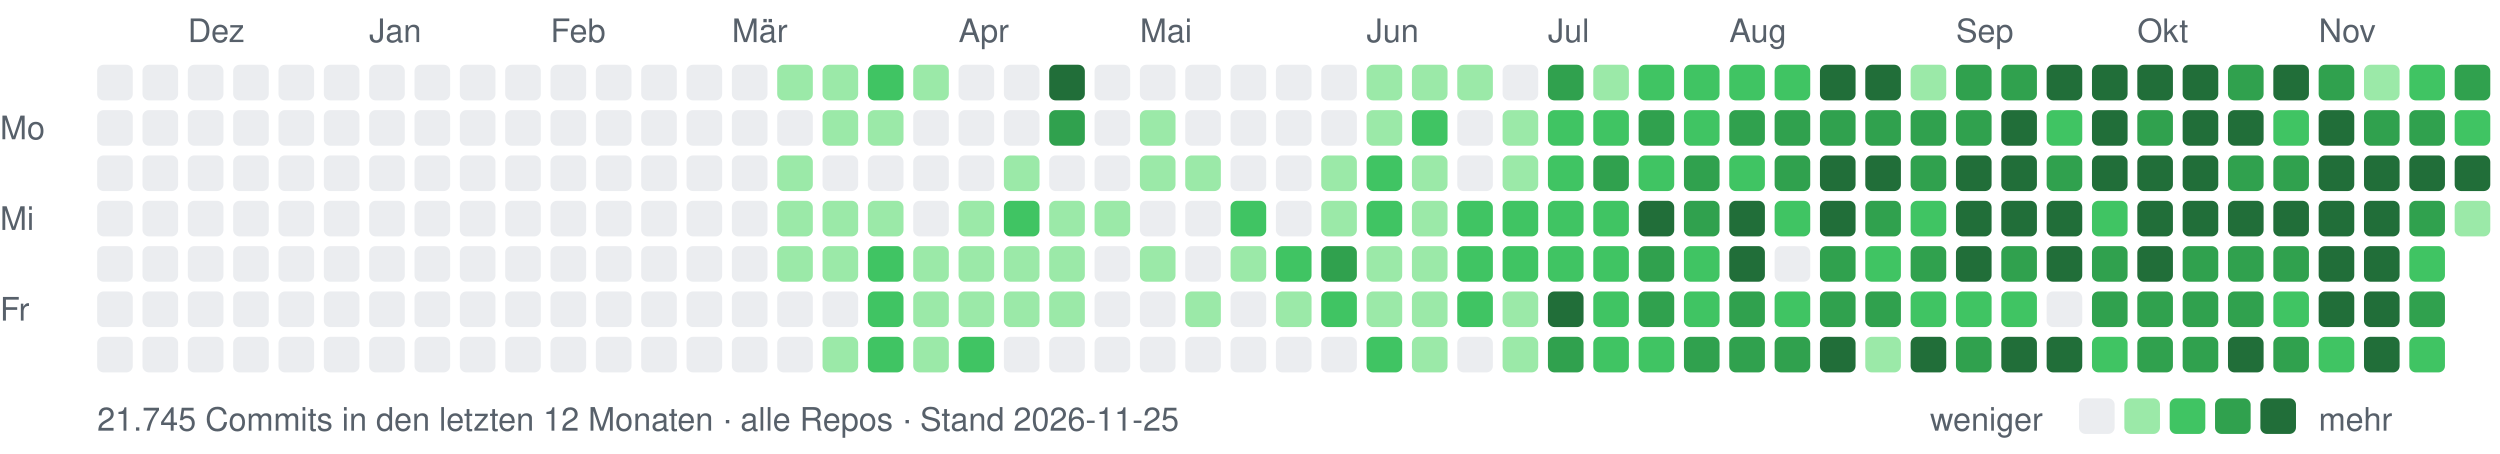
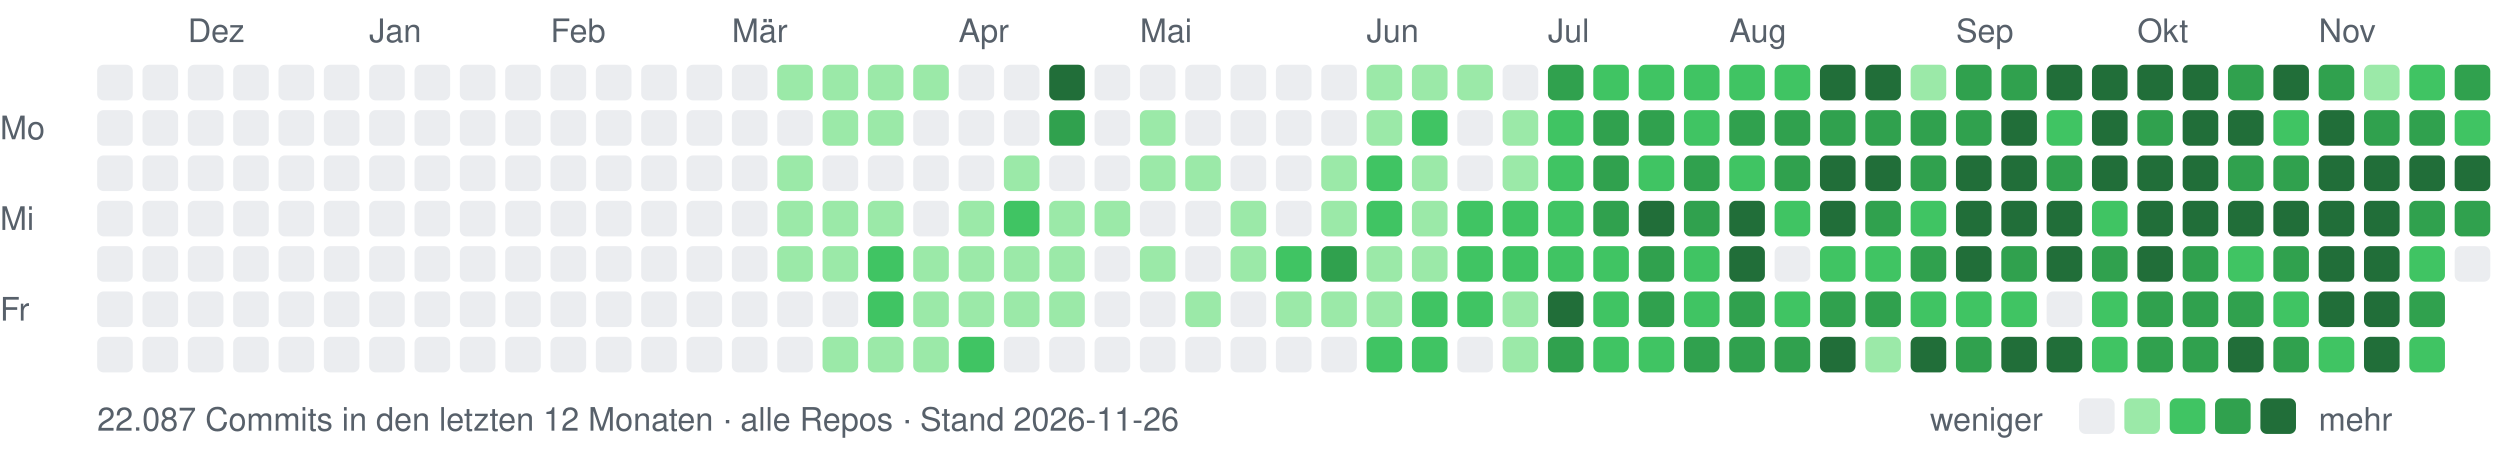
<svg xmlns="http://www.w3.org/2000/svg" viewBox="0 0 772 140" width="772" height="140">
  <g font-family="-apple-system,BlinkMacSystemFont,Segoe UI,Helvetica,Arial,sans-serif" font-size="10" fill="#57606a">
    <text x="58" y="13">Dez</text>
    <text x="114" y="13">Jan</text>
    <text x="170" y="13">Feb</text>
    <text x="226" y="13">Mär</text>
    <text x="296" y="13">Apr</text>
    <text x="352" y="13">Mai</text>
    <text x="422" y="13">Jun</text>
    <text x="478" y="13">Jul</text>
    <text x="534" y="13">Aug</text>
    <text x="604" y="13">Sep</text>
    <text x="660" y="13">Okt</text>
    <text x="716" y="13">Nov</text>
    <text x="0" y="43">Mo</text>
    <text x="0" y="71">Mi</text>
    <text x="0" y="99">Fr</text>
    <rect x="30" y="20" width="11" height="11" rx="2" fill="#ebedf0" />
    <rect x="30" y="34" width="11" height="11" rx="2" fill="#ebedf0" />
    <rect x="30" y="48" width="11" height="11" rx="2" fill="#ebedf0" />
    <rect x="30" y="62" width="11" height="11" rx="2" fill="#ebedf0" />
    <rect x="30" y="76" width="11" height="11" rx="2" fill="#ebedf0" />
    <rect x="30" y="90" width="11" height="11" rx="2" fill="#ebedf0" />
    <rect x="30" y="104" width="11" height="11" rx="2" fill="#ebedf0" />
    <rect x="44" y="20" width="11" height="11" rx="2" fill="#ebedf0" />
    <rect x="44" y="34" width="11" height="11" rx="2" fill="#ebedf0" />
    <rect x="44" y="48" width="11" height="11" rx="2" fill="#ebedf0" />
    <rect x="44" y="62" width="11" height="11" rx="2" fill="#ebedf0" />
    <rect x="44" y="76" width="11" height="11" rx="2" fill="#ebedf0" />
    <rect x="44" y="90" width="11" height="11" rx="2" fill="#ebedf0" />
    <rect x="44" y="104" width="11" height="11" rx="2" fill="#ebedf0" />
    <rect x="58" y="20" width="11" height="11" rx="2" fill="#ebedf0" />
    <rect x="58" y="34" width="11" height="11" rx="2" fill="#ebedf0" />
    <rect x="58" y="48" width="11" height="11" rx="2" fill="#ebedf0" />
    <rect x="58" y="62" width="11" height="11" rx="2" fill="#ebedf0" />
    <rect x="58" y="76" width="11" height="11" rx="2" fill="#ebedf0" />
    <rect x="58" y="90" width="11" height="11" rx="2" fill="#ebedf0" />
    <rect x="58" y="104" width="11" height="11" rx="2" fill="#ebedf0" />
    <rect x="72" y="20" width="11" height="11" rx="2" fill="#ebedf0" />
    <rect x="72" y="34" width="11" height="11" rx="2" fill="#ebedf0" />
    <rect x="72" y="48" width="11" height="11" rx="2" fill="#ebedf0" />
    <rect x="72" y="62" width="11" height="11" rx="2" fill="#ebedf0" />
    <rect x="72" y="76" width="11" height="11" rx="2" fill="#ebedf0" />
    <rect x="72" y="90" width="11" height="11" rx="2" fill="#ebedf0" />
    <rect x="72" y="104" width="11" height="11" rx="2" fill="#ebedf0" />
    <rect x="86" y="20" width="11" height="11" rx="2" fill="#ebedf0" />
    <rect x="86" y="34" width="11" height="11" rx="2" fill="#ebedf0" />
    <rect x="86" y="48" width="11" height="11" rx="2" fill="#ebedf0" />
    <rect x="86" y="62" width="11" height="11" rx="2" fill="#ebedf0" />
    <rect x="86" y="76" width="11" height="11" rx="2" fill="#ebedf0" />
    <rect x="86" y="90" width="11" height="11" rx="2" fill="#ebedf0" />
    <rect x="86" y="104" width="11" height="11" rx="2" fill="#ebedf0" />
    <rect x="100" y="20" width="11" height="11" rx="2" fill="#ebedf0" />
    <rect x="100" y="34" width="11" height="11" rx="2" fill="#ebedf0" />
    <rect x="100" y="48" width="11" height="11" rx="2" fill="#ebedf0" />
    <rect x="100" y="62" width="11" height="11" rx="2" fill="#ebedf0" />
    <rect x="100" y="76" width="11" height="11" rx="2" fill="#ebedf0" />
    <rect x="100" y="90" width="11" height="11" rx="2" fill="#ebedf0" />
    <rect x="100" y="104" width="11" height="11" rx="2" fill="#ebedf0" />
    <rect x="114" y="20" width="11" height="11" rx="2" fill="#ebedf0" />
    <rect x="114" y="34" width="11" height="11" rx="2" fill="#ebedf0" />
    <rect x="114" y="48" width="11" height="11" rx="2" fill="#ebedf0" />
    <rect x="114" y="62" width="11" height="11" rx="2" fill="#ebedf0" />
    <rect x="114" y="76" width="11" height="11" rx="2" fill="#ebedf0" />
    <rect x="114" y="90" width="11" height="11" rx="2" fill="#ebedf0" />
    <rect x="114" y="104" width="11" height="11" rx="2" fill="#ebedf0" />
    <rect x="128" y="20" width="11" height="11" rx="2" fill="#ebedf0" />
    <rect x="128" y="34" width="11" height="11" rx="2" fill="#ebedf0" />
    <rect x="128" y="48" width="11" height="11" rx="2" fill="#ebedf0" />
    <rect x="128" y="62" width="11" height="11" rx="2" fill="#ebedf0" />
    <rect x="128" y="76" width="11" height="11" rx="2" fill="#ebedf0" />
    <rect x="128" y="90" width="11" height="11" rx="2" fill="#ebedf0" />
    <rect x="128" y="104" width="11" height="11" rx="2" fill="#ebedf0" />
    <rect x="142" y="20" width="11" height="11" rx="2" fill="#ebedf0" />
    <rect x="142" y="34" width="11" height="11" rx="2" fill="#ebedf0" />
    <rect x="142" y="48" width="11" height="11" rx="2" fill="#ebedf0" />
    <rect x="142" y="62" width="11" height="11" rx="2" fill="#ebedf0" />
    <rect x="142" y="76" width="11" height="11" rx="2" fill="#ebedf0" />
    <rect x="142" y="90" width="11" height="11" rx="2" fill="#ebedf0" />
    <rect x="142" y="104" width="11" height="11" rx="2" fill="#ebedf0" />
    <rect x="156" y="20" width="11" height="11" rx="2" fill="#ebedf0" />
    <rect x="156" y="34" width="11" height="11" rx="2" fill="#ebedf0" />
    <rect x="156" y="48" width="11" height="11" rx="2" fill="#ebedf0" />
    <rect x="156" y="62" width="11" height="11" rx="2" fill="#ebedf0" />
    <rect x="156" y="76" width="11" height="11" rx="2" fill="#ebedf0" />
    <rect x="156" y="90" width="11" height="11" rx="2" fill="#ebedf0" />
    <rect x="156" y="104" width="11" height="11" rx="2" fill="#ebedf0" />
    <rect x="170" y="20" width="11" height="11" rx="2" fill="#ebedf0" />
    <rect x="170" y="34" width="11" height="11" rx="2" fill="#ebedf0" />
    <rect x="170" y="48" width="11" height="11" rx="2" fill="#ebedf0" />
    <rect x="170" y="62" width="11" height="11" rx="2" fill="#ebedf0" />
    <rect x="170" y="76" width="11" height="11" rx="2" fill="#ebedf0" />
    <rect x="170" y="90" width="11" height="11" rx="2" fill="#ebedf0" />
    <rect x="170" y="104" width="11" height="11" rx="2" fill="#ebedf0" />
    <rect x="184" y="20" width="11" height="11" rx="2" fill="#ebedf0" />
    <rect x="184" y="34" width="11" height="11" rx="2" fill="#ebedf0" />
    <rect x="184" y="48" width="11" height="11" rx="2" fill="#ebedf0" />
    <rect x="184" y="62" width="11" height="11" rx="2" fill="#ebedf0" />
    <rect x="184" y="76" width="11" height="11" rx="2" fill="#ebedf0" />
    <rect x="184" y="90" width="11" height="11" rx="2" fill="#ebedf0" />
    <rect x="184" y="104" width="11" height="11" rx="2" fill="#ebedf0" />
    <rect x="198" y="20" width="11" height="11" rx="2" fill="#ebedf0" />
    <rect x="198" y="34" width="11" height="11" rx="2" fill="#ebedf0" />
    <rect x="198" y="48" width="11" height="11" rx="2" fill="#ebedf0" />
    <rect x="198" y="62" width="11" height="11" rx="2" fill="#ebedf0" />
    <rect x="198" y="76" width="11" height="11" rx="2" fill="#ebedf0" />
    <rect x="198" y="90" width="11" height="11" rx="2" fill="#ebedf0" />
    <rect x="198" y="104" width="11" height="11" rx="2" fill="#ebedf0" />
    <rect x="212" y="20" width="11" height="11" rx="2" fill="#ebedf0" />
    <rect x="212" y="34" width="11" height="11" rx="2" fill="#ebedf0" />
    <rect x="212" y="48" width="11" height="11" rx="2" fill="#ebedf0" />
    <rect x="212" y="62" width="11" height="11" rx="2" fill="#ebedf0" />
    <rect x="212" y="76" width="11" height="11" rx="2" fill="#ebedf0" />
    <rect x="212" y="90" width="11" height="11" rx="2" fill="#ebedf0" />
    <rect x="212" y="104" width="11" height="11" rx="2" fill="#ebedf0" />
    <rect x="226" y="20" width="11" height="11" rx="2" fill="#ebedf0" />
    <rect x="226" y="34" width="11" height="11" rx="2" fill="#ebedf0" />
    <rect x="226" y="48" width="11" height="11" rx="2" fill="#ebedf0" />
    <rect x="226" y="62" width="11" height="11" rx="2" fill="#ebedf0" />
    <rect x="226" y="76" width="11" height="11" rx="2" fill="#ebedf0" />
    <rect x="226" y="90" width="11" height="11" rx="2" fill="#ebedf0" />
    <rect x="226" y="104" width="11" height="11" rx="2" fill="#ebedf0" />
    <rect x="240" y="20" width="11" height="11" rx="2" fill="#9be9a8" />
    <rect x="240" y="34" width="11" height="11" rx="2" fill="#ebedf0" />
    <rect x="240" y="48" width="11" height="11" rx="2" fill="#9be9a8" />
    <rect x="240" y="62" width="11" height="11" rx="2" fill="#9be9a8" />
    <rect x="240" y="76" width="11" height="11" rx="2" fill="#9be9a8" />
    <rect x="240" y="90" width="11" height="11" rx="2" fill="#ebedf0" />
    <rect x="240" y="104" width="11" height="11" rx="2" fill="#ebedf0" />
    <rect x="254" y="20" width="11" height="11" rx="2" fill="#9be9a8" />
    <rect x="254" y="34" width="11" height="11" rx="2" fill="#9be9a8" />
    <rect x="254" y="48" width="11" height="11" rx="2" fill="#ebedf0" />
    <rect x="254" y="62" width="11" height="11" rx="2" fill="#9be9a8" />
    <rect x="254" y="76" width="11" height="11" rx="2" fill="#9be9a8" />
    <rect x="254" y="90" width="11" height="11" rx="2" fill="#ebedf0" />
    <rect x="254" y="104" width="11" height="11" rx="2" fill="#9be9a8" />
-     <rect x="268" y="20" width="11" height="11" rx="2" fill="#40c463" />
+     <rect x="268" y="20" width="11" height="11" rx="2" fill="#9be9a8" />
    <rect x="268" y="34" width="11" height="11" rx="2" fill="#9be9a8" />
    <rect x="268" y="48" width="11" height="11" rx="2" fill="#ebedf0" />
    <rect x="268" y="62" width="11" height="11" rx="2" fill="#9be9a8" />
    <rect x="268" y="76" width="11" height="11" rx="2" fill="#40c463" />
    <rect x="268" y="90" width="11" height="11" rx="2" fill="#40c463" />
-     <rect x="268" y="104" width="11" height="11" rx="2" fill="#40c463" />
+     <rect x="268" y="104" width="11" height="11" rx="2" fill="#9be9a8" />
    <rect x="282" y="20" width="11" height="11" rx="2" fill="#9be9a8" />
    <rect x="282" y="34" width="11" height="11" rx="2" fill="#ebedf0" />
    <rect x="282" y="48" width="11" height="11" rx="2" fill="#ebedf0" />
    <rect x="282" y="62" width="11" height="11" rx="2" fill="#ebedf0" />
    <rect x="282" y="76" width="11" height="11" rx="2" fill="#9be9a8" />
    <rect x="282" y="90" width="11" height="11" rx="2" fill="#9be9a8" />
    <rect x="282" y="104" width="11" height="11" rx="2" fill="#9be9a8" />
    <rect x="296" y="20" width="11" height="11" rx="2" fill="#ebedf0" />
    <rect x="296" y="34" width="11" height="11" rx="2" fill="#ebedf0" />
    <rect x="296" y="48" width="11" height="11" rx="2" fill="#ebedf0" />
    <rect x="296" y="62" width="11" height="11" rx="2" fill="#9be9a8" />
    <rect x="296" y="76" width="11" height="11" rx="2" fill="#9be9a8" />
    <rect x="296" y="90" width="11" height="11" rx="2" fill="#9be9a8" />
    <rect x="296" y="104" width="11" height="11" rx="2" fill="#40c463" />
    <rect x="310" y="20" width="11" height="11" rx="2" fill="#ebedf0" />
    <rect x="310" y="34" width="11" height="11" rx="2" fill="#ebedf0" />
    <rect x="310" y="48" width="11" height="11" rx="2" fill="#9be9a8" />
    <rect x="310" y="62" width="11" height="11" rx="2" fill="#40c463" />
    <rect x="310" y="76" width="11" height="11" rx="2" fill="#9be9a8" />
    <rect x="310" y="90" width="11" height="11" rx="2" fill="#9be9a8" />
    <rect x="310" y="104" width="11" height="11" rx="2" fill="#ebedf0" />
    <rect x="324" y="20" width="11" height="11" rx="2" fill="#216e39" />
    <rect x="324" y="34" width="11" height="11" rx="2" fill="#30a14e" />
    <rect x="324" y="48" width="11" height="11" rx="2" fill="#ebedf0" />
    <rect x="324" y="62" width="11" height="11" rx="2" fill="#9be9a8" />
    <rect x="324" y="76" width="11" height="11" rx="2" fill="#9be9a8" />
    <rect x="324" y="90" width="11" height="11" rx="2" fill="#9be9a8" />
    <rect x="324" y="104" width="11" height="11" rx="2" fill="#ebedf0" />
    <rect x="338" y="20" width="11" height="11" rx="2" fill="#ebedf0" />
    <rect x="338" y="34" width="11" height="11" rx="2" fill="#ebedf0" />
    <rect x="338" y="48" width="11" height="11" rx="2" fill="#ebedf0" />
    <rect x="338" y="62" width="11" height="11" rx="2" fill="#9be9a8" />
    <rect x="338" y="76" width="11" height="11" rx="2" fill="#ebedf0" />
    <rect x="338" y="90" width="11" height="11" rx="2" fill="#ebedf0" />
    <rect x="338" y="104" width="11" height="11" rx="2" fill="#ebedf0" />
    <rect x="352" y="20" width="11" height="11" rx="2" fill="#ebedf0" />
    <rect x="352" y="34" width="11" height="11" rx="2" fill="#9be9a8" />
    <rect x="352" y="48" width="11" height="11" rx="2" fill="#9be9a8" />
    <rect x="352" y="62" width="11" height="11" rx="2" fill="#ebedf0" />
    <rect x="352" y="76" width="11" height="11" rx="2" fill="#9be9a8" />
    <rect x="352" y="90" width="11" height="11" rx="2" fill="#ebedf0" />
    <rect x="352" y="104" width="11" height="11" rx="2" fill="#ebedf0" />
    <rect x="366" y="20" width="11" height="11" rx="2" fill="#ebedf0" />
    <rect x="366" y="34" width="11" height="11" rx="2" fill="#ebedf0" />
    <rect x="366" y="48" width="11" height="11" rx="2" fill="#9be9a8" />
    <rect x="366" y="62" width="11" height="11" rx="2" fill="#ebedf0" />
    <rect x="366" y="76" width="11" height="11" rx="2" fill="#ebedf0" />
    <rect x="366" y="90" width="11" height="11" rx="2" fill="#9be9a8" />
    <rect x="366" y="104" width="11" height="11" rx="2" fill="#ebedf0" />
    <rect x="380" y="20" width="11" height="11" rx="2" fill="#ebedf0" />
    <rect x="380" y="34" width="11" height="11" rx="2" fill="#ebedf0" />
    <rect x="380" y="48" width="11" height="11" rx="2" fill="#ebedf0" />
-     <rect x="380" y="62" width="11" height="11" rx="2" fill="#40c463" />
+     <rect x="380" y="62" width="11" height="11" rx="2" fill="#9be9a8" />
    <rect x="380" y="76" width="11" height="11" rx="2" fill="#9be9a8" />
    <rect x="380" y="90" width="11" height="11" rx="2" fill="#ebedf0" />
    <rect x="380" y="104" width="11" height="11" rx="2" fill="#ebedf0" />
    <rect x="394" y="20" width="11" height="11" rx="2" fill="#ebedf0" />
    <rect x="394" y="34" width="11" height="11" rx="2" fill="#ebedf0" />
    <rect x="394" y="48" width="11" height="11" rx="2" fill="#ebedf0" />
    <rect x="394" y="62" width="11" height="11" rx="2" fill="#ebedf0" />
    <rect x="394" y="76" width="11" height="11" rx="2" fill="#40c463" />
    <rect x="394" y="90" width="11" height="11" rx="2" fill="#9be9a8" />
    <rect x="394" y="104" width="11" height="11" rx="2" fill="#ebedf0" />
    <rect x="408" y="20" width="11" height="11" rx="2" fill="#ebedf0" />
    <rect x="408" y="34" width="11" height="11" rx="2" fill="#ebedf0" />
    <rect x="408" y="48" width="11" height="11" rx="2" fill="#9be9a8" />
    <rect x="408" y="62" width="11" height="11" rx="2" fill="#9be9a8" />
    <rect x="408" y="76" width="11" height="11" rx="2" fill="#30a14e" />
-     <rect x="408" y="90" width="11" height="11" rx="2" fill="#40c463" />
+     <rect x="408" y="90" width="11" height="11" rx="2" fill="#9be9a8" />
    <rect x="408" y="104" width="11" height="11" rx="2" fill="#ebedf0" />
    <rect x="422" y="20" width="11" height="11" rx="2" fill="#9be9a8" />
    <rect x="422" y="34" width="11" height="11" rx="2" fill="#9be9a8" />
    <rect x="422" y="48" width="11" height="11" rx="2" fill="#40c463" />
    <rect x="422" y="62" width="11" height="11" rx="2" fill="#40c463" />
    <rect x="422" y="76" width="11" height="11" rx="2" fill="#9be9a8" />
    <rect x="422" y="90" width="11" height="11" rx="2" fill="#9be9a8" />
    <rect x="422" y="104" width="11" height="11" rx="2" fill="#40c463" />
    <rect x="436" y="20" width="11" height="11" rx="2" fill="#9be9a8" />
    <rect x="436" y="34" width="11" height="11" rx="2" fill="#40c463" />
    <rect x="436" y="48" width="11" height="11" rx="2" fill="#9be9a8" />
    <rect x="436" y="62" width="11" height="11" rx="2" fill="#9be9a8" />
    <rect x="436" y="76" width="11" height="11" rx="2" fill="#9be9a8" />
-     <rect x="436" y="90" width="11" height="11" rx="2" fill="#9be9a8" />
-     <rect x="436" y="104" width="11" height="11" rx="2" fill="#9be9a8" />
+     <rect x="436" y="90" width="11" height="11" rx="2" fill="#40c463" />
+     <rect x="436" y="104" width="11" height="11" rx="2" fill="#40c463" />
    <rect x="450" y="20" width="11" height="11" rx="2" fill="#9be9a8" />
    <rect x="450" y="34" width="11" height="11" rx="2" fill="#ebedf0" />
    <rect x="450" y="48" width="11" height="11" rx="2" fill="#ebedf0" />
    <rect x="450" y="62" width="11" height="11" rx="2" fill="#40c463" />
    <rect x="450" y="76" width="11" height="11" rx="2" fill="#40c463" />
    <rect x="450" y="90" width="11" height="11" rx="2" fill="#40c463" />
    <rect x="450" y="104" width="11" height="11" rx="2" fill="#ebedf0" />
    <rect x="464" y="20" width="11" height="11" rx="2" fill="#ebedf0" />
    <rect x="464" y="34" width="11" height="11" rx="2" fill="#9be9a8" />
    <rect x="464" y="48" width="11" height="11" rx="2" fill="#9be9a8" />
    <rect x="464" y="62" width="11" height="11" rx="2" fill="#40c463" />
    <rect x="464" y="76" width="11" height="11" rx="2" fill="#40c463" />
    <rect x="464" y="90" width="11" height="11" rx="2" fill="#9be9a8" />
    <rect x="464" y="104" width="11" height="11" rx="2" fill="#9be9a8" />
    <rect x="478" y="20" width="11" height="11" rx="2" fill="#30a14e" />
    <rect x="478" y="34" width="11" height="11" rx="2" fill="#40c463" />
    <rect x="478" y="48" width="11" height="11" rx="2" fill="#40c463" />
    <rect x="478" y="62" width="11" height="11" rx="2" fill="#40c463" />
    <rect x="478" y="76" width="11" height="11" rx="2" fill="#40c463" />
    <rect x="478" y="90" width="11" height="11" rx="2" fill="#216e39" />
    <rect x="478" y="104" width="11" height="11" rx="2" fill="#30a14e" />
-     <rect x="492" y="20" width="11" height="11" rx="2" fill="#9be9a8" />
-     <rect x="492" y="34" width="11" height="11" rx="2" fill="#40c463" />
+     <rect x="492" y="20" width="11" height="11" rx="2" fill="#40c463" />
+     <rect x="492" y="34" width="11" height="11" rx="2" fill="#30a14e" />
    <rect x="492" y="48" width="11" height="11" rx="2" fill="#30a14e" />
-     <rect x="492" y="62" width="11" height="11" rx="2" fill="#40c463" />
+     <rect x="492" y="62" width="11" height="11" rx="2" fill="#30a14e" />
    <rect x="492" y="76" width="11" height="11" rx="2" fill="#40c463" />
    <rect x="492" y="90" width="11" height="11" rx="2" fill="#40c463" />
    <rect x="492" y="104" width="11" height="11" rx="2" fill="#40c463" />
    <rect x="506" y="20" width="11" height="11" rx="2" fill="#40c463" />
    <rect x="506" y="34" width="11" height="11" rx="2" fill="#30a14e" />
    <rect x="506" y="48" width="11" height="11" rx="2" fill="#40c463" />
    <rect x="506" y="62" width="11" height="11" rx="2" fill="#216e39" />
    <rect x="506" y="76" width="11" height="11" rx="2" fill="#30a14e" />
    <rect x="506" y="90" width="11" height="11" rx="2" fill="#30a14e" />
    <rect x="506" y="104" width="11" height="11" rx="2" fill="#40c463" />
    <rect x="520" y="20" width="11" height="11" rx="2" fill="#40c463" />
    <rect x="520" y="34" width="11" height="11" rx="2" fill="#40c463" />
    <rect x="520" y="48" width="11" height="11" rx="2" fill="#30a14e" />
    <rect x="520" y="62" width="11" height="11" rx="2" fill="#30a14e" />
    <rect x="520" y="76" width="11" height="11" rx="2" fill="#40c463" />
    <rect x="520" y="90" width="11" height="11" rx="2" fill="#40c463" />
    <rect x="520" y="104" width="11" height="11" rx="2" fill="#30a14e" />
    <rect x="534" y="20" width="11" height="11" rx="2" fill="#40c463" />
    <rect x="534" y="34" width="11" height="11" rx="2" fill="#30a14e" />
    <rect x="534" y="48" width="11" height="11" rx="2" fill="#40c463" />
    <rect x="534" y="62" width="11" height="11" rx="2" fill="#216e39" />
    <rect x="534" y="76" width="11" height="11" rx="2" fill="#216e39" />
    <rect x="534" y="90" width="11" height="11" rx="2" fill="#30a14e" />
    <rect x="534" y="104" width="11" height="11" rx="2" fill="#30a14e" />
    <rect x="548" y="20" width="11" height="11" rx="2" fill="#40c463" />
    <rect x="548" y="34" width="11" height="11" rx="2" fill="#30a14e" />
    <rect x="548" y="48" width="11" height="11" rx="2" fill="#30a14e" />
    <rect x="548" y="62" width="11" height="11" rx="2" fill="#40c463" />
    <rect x="548" y="76" width="11" height="11" rx="2" fill="#ebedf0" />
    <rect x="548" y="90" width="11" height="11" rx="2" fill="#40c463" />
    <rect x="548" y="104" width="11" height="11" rx="2" fill="#30a14e" />
    <rect x="562" y="20" width="11" height="11" rx="2" fill="#216e39" />
    <rect x="562" y="34" width="11" height="11" rx="2" fill="#30a14e" />
    <rect x="562" y="48" width="11" height="11" rx="2" fill="#216e39" />
    <rect x="562" y="62" width="11" height="11" rx="2" fill="#216e39" />
-     <rect x="562" y="76" width="11" height="11" rx="2" fill="#30a14e" />
+     <rect x="562" y="76" width="11" height="11" rx="2" fill="#40c463" />
    <rect x="562" y="90" width="11" height="11" rx="2" fill="#30a14e" />
    <rect x="562" y="104" width="11" height="11" rx="2" fill="#216e39" />
    <rect x="576" y="20" width="11" height="11" rx="2" fill="#216e39" />
    <rect x="576" y="34" width="11" height="11" rx="2" fill="#30a14e" />
    <rect x="576" y="48" width="11" height="11" rx="2" fill="#216e39" />
    <rect x="576" y="62" width="11" height="11" rx="2" fill="#30a14e" />
    <rect x="576" y="76" width="11" height="11" rx="2" fill="#40c463" />
    <rect x="576" y="90" width="11" height="11" rx="2" fill="#30a14e" />
    <rect x="576" y="104" width="11" height="11" rx="2" fill="#9be9a8" />
    <rect x="590" y="20" width="11" height="11" rx="2" fill="#9be9a8" />
    <rect x="590" y="34" width="11" height="11" rx="2" fill="#30a14e" />
    <rect x="590" y="48" width="11" height="11" rx="2" fill="#30a14e" />
    <rect x="590" y="62" width="11" height="11" rx="2" fill="#40c463" />
    <rect x="590" y="76" width="11" height="11" rx="2" fill="#30a14e" />
    <rect x="590" y="90" width="11" height="11" rx="2" fill="#40c463" />
    <rect x="590" y="104" width="11" height="11" rx="2" fill="#216e39" />
    <rect x="604" y="20" width="11" height="11" rx="2" fill="#30a14e" />
    <rect x="604" y="34" width="11" height="11" rx="2" fill="#30a14e" />
    <rect x="604" y="48" width="11" height="11" rx="2" fill="#216e39" />
    <rect x="604" y="62" width="11" height="11" rx="2" fill="#216e39" />
    <rect x="604" y="76" width="11" height="11" rx="2" fill="#216e39" />
    <rect x="604" y="90" width="11" height="11" rx="2" fill="#40c463" />
    <rect x="604" y="104" width="11" height="11" rx="2" fill="#30a14e" />
    <rect x="618" y="20" width="11" height="11" rx="2" fill="#30a14e" />
    <rect x="618" y="34" width="11" height="11" rx="2" fill="#216e39" />
    <rect x="618" y="48" width="11" height="11" rx="2" fill="#216e39" />
    <rect x="618" y="62" width="11" height="11" rx="2" fill="#216e39" />
    <rect x="618" y="76" width="11" height="11" rx="2" fill="#30a14e" />
    <rect x="618" y="90" width="11" height="11" rx="2" fill="#40c463" />
    <rect x="618" y="104" width="11" height="11" rx="2" fill="#216e39" />
    <rect x="632" y="20" width="11" height="11" rx="2" fill="#216e39" />
    <rect x="632" y="34" width="11" height="11" rx="2" fill="#40c463" />
    <rect x="632" y="48" width="11" height="11" rx="2" fill="#30a14e" />
    <rect x="632" y="62" width="11" height="11" rx="2" fill="#216e39" />
    <rect x="632" y="76" width="11" height="11" rx="2" fill="#216e39" />
    <rect x="632" y="90" width="11" height="11" rx="2" fill="#ebedf0" />
    <rect x="632" y="104" width="11" height="11" rx="2" fill="#216e39" />
    <rect x="646" y="20" width="11" height="11" rx="2" fill="#216e39" />
    <rect x="646" y="34" width="11" height="11" rx="2" fill="#216e39" />
    <rect x="646" y="48" width="11" height="11" rx="2" fill="#216e39" />
    <rect x="646" y="62" width="11" height="11" rx="2" fill="#40c463" />
    <rect x="646" y="76" width="11" height="11" rx="2" fill="#30a14e" />
-     <rect x="646" y="90" width="11" height="11" rx="2" fill="#30a14e" />
+     <rect x="646" y="90" width="11" height="11" rx="2" fill="#40c463" />
    <rect x="646" y="104" width="11" height="11" rx="2" fill="#40c463" />
    <rect x="660" y="20" width="11" height="11" rx="2" fill="#216e39" />
    <rect x="660" y="34" width="11" height="11" rx="2" fill="#30a14e" />
    <rect x="660" y="48" width="11" height="11" rx="2" fill="#216e39" />
    <rect x="660" y="62" width="11" height="11" rx="2" fill="#216e39" />
    <rect x="660" y="76" width="11" height="11" rx="2" fill="#216e39" />
    <rect x="660" y="90" width="11" height="11" rx="2" fill="#30a14e" />
    <rect x="660" y="104" width="11" height="11" rx="2" fill="#30a14e" />
    <rect x="674" y="20" width="11" height="11" rx="2" fill="#216e39" />
    <rect x="674" y="34" width="11" height="11" rx="2" fill="#216e39" />
    <rect x="674" y="48" width="11" height="11" rx="2" fill="#216e39" />
    <rect x="674" y="62" width="11" height="11" rx="2" fill="#216e39" />
    <rect x="674" y="76" width="11" height="11" rx="2" fill="#30a14e" />
    <rect x="674" y="90" width="11" height="11" rx="2" fill="#30a14e" />
    <rect x="674" y="104" width="11" height="11" rx="2" fill="#30a14e" />
    <rect x="688" y="20" width="11" height="11" rx="2" fill="#30a14e" />
    <rect x="688" y="34" width="11" height="11" rx="2" fill="#216e39" />
    <rect x="688" y="48" width="11" height="11" rx="2" fill="#30a14e" />
    <rect x="688" y="62" width="11" height="11" rx="2" fill="#216e39" />
-     <rect x="688" y="76" width="11" height="11" rx="2" fill="#30a14e" />
+     <rect x="688" y="76" width="11" height="11" rx="2" fill="#40c463" />
    <rect x="688" y="90" width="11" height="11" rx="2" fill="#30a14e" />
    <rect x="688" y="104" width="11" height="11" rx="2" fill="#216e39" />
    <rect x="702" y="20" width="11" height="11" rx="2" fill="#216e39" />
    <rect x="702" y="34" width="11" height="11" rx="2" fill="#40c463" />
    <rect x="702" y="48" width="11" height="11" rx="2" fill="#30a14e" />
    <rect x="702" y="62" width="11" height="11" rx="2" fill="#216e39" />
    <rect x="702" y="76" width="11" height="11" rx="2" fill="#30a14e" />
    <rect x="702" y="90" width="11" height="11" rx="2" fill="#40c463" />
    <rect x="702" y="104" width="11" height="11" rx="2" fill="#30a14e" />
    <rect x="716" y="20" width="11" height="11" rx="2" fill="#30a14e" />
    <rect x="716" y="34" width="11" height="11" rx="2" fill="#216e39" />
    <rect x="716" y="48" width="11" height="11" rx="2" fill="#216e39" />
    <rect x="716" y="62" width="11" height="11" rx="2" fill="#216e39" />
    <rect x="716" y="76" width="11" height="11" rx="2" fill="#216e39" />
    <rect x="716" y="90" width="11" height="11" rx="2" fill="#216e39" />
    <rect x="716" y="104" width="11" height="11" rx="2" fill="#40c463" />
    <rect x="730" y="20" width="11" height="11" rx="2" fill="#9be9a8" />
    <rect x="730" y="34" width="11" height="11" rx="2" fill="#30a14e" />
    <rect x="730" y="48" width="11" height="11" rx="2" fill="#216e39" />
    <rect x="730" y="62" width="11" height="11" rx="2" fill="#216e39" />
    <rect x="730" y="76" width="11" height="11" rx="2" fill="#216e39" />
    <rect x="730" y="90" width="11" height="11" rx="2" fill="#216e39" />
    <rect x="730" y="104" width="11" height="11" rx="2" fill="#216e39" />
    <rect x="744" y="20" width="11" height="11" rx="2" fill="#40c463" />
    <rect x="744" y="34" width="11" height="11" rx="2" fill="#30a14e" />
    <rect x="744" y="48" width="11" height="11" rx="2" fill="#216e39" />
    <rect x="744" y="62" width="11" height="11" rx="2" fill="#30a14e" />
    <rect x="744" y="76" width="11" height="11" rx="2" fill="#40c463" />
    <rect x="744" y="90" width="11" height="11" rx="2" fill="#30a14e" />
    <rect x="744" y="104" width="11" height="11" rx="2" fill="#40c463" />
    <rect x="758" y="20" width="11" height="11" rx="2" fill="#30a14e" />
    <rect x="758" y="34" width="11" height="11" rx="2" fill="#40c463" />
    <rect x="758" y="48" width="11" height="11" rx="2" fill="#216e39" />
-     <rect x="758" y="62" width="11" height="11" rx="2" fill="#9be9a8" />
+     <rect x="758" y="62" width="11" height="11" rx="2" fill="#30a14e" />
+     <rect x="758" y="76" width="11" height="11" rx="2" fill="#ebedf0" />
    <text x="596" y="133">weniger</text>
    <rect x="642" y="123" width="11" height="11" rx="2" fill="#ebedf0" />
    <rect x="656" y="123" width="11" height="11" rx="2" fill="#9be9a8" />
    <rect x="670" y="123" width="11" height="11" rx="2" fill="#40c463" />
    <rect x="684" y="123" width="11" height="11" rx="2" fill="#30a14e" />
    <rect x="698" y="123" width="11" height="11" rx="2" fill="#216e39" />
    <text x="716" y="133">mehr</text>
-     <text x="30" y="133">21.745 Commits in den letzten 12 Monaten · alle Repos · Stand 2026-11-25</text>
+     <text x="30" y="133">22.087 Commits in den letzten 12 Monaten · alle Repos · Stand 2026-11-26</text>
  </g>
</svg>
